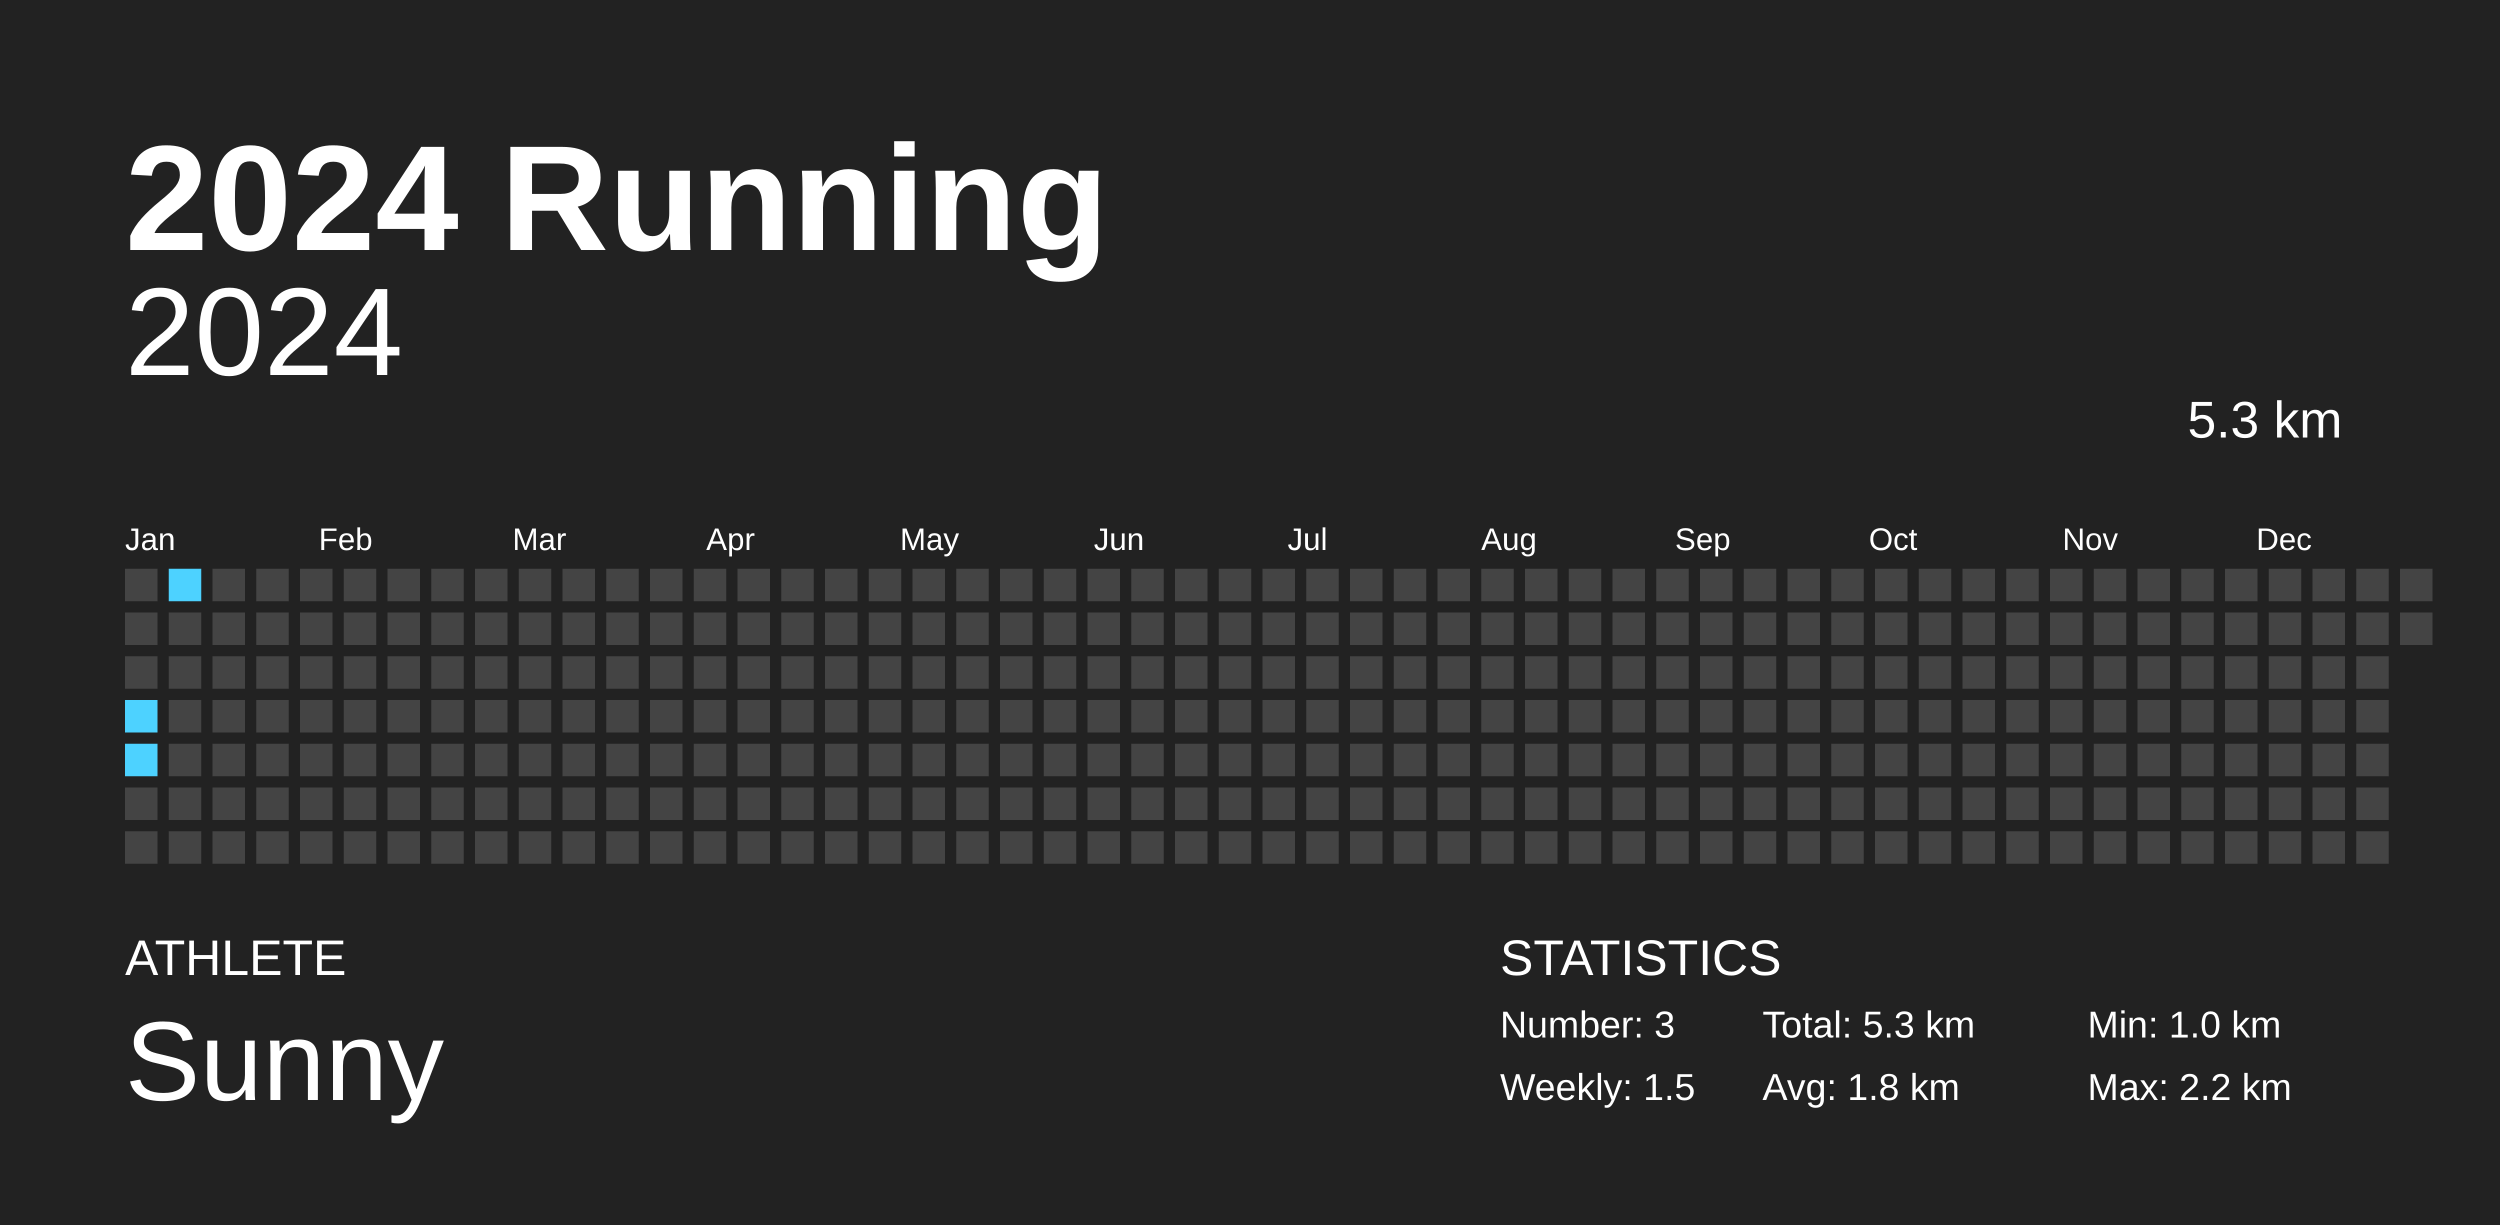
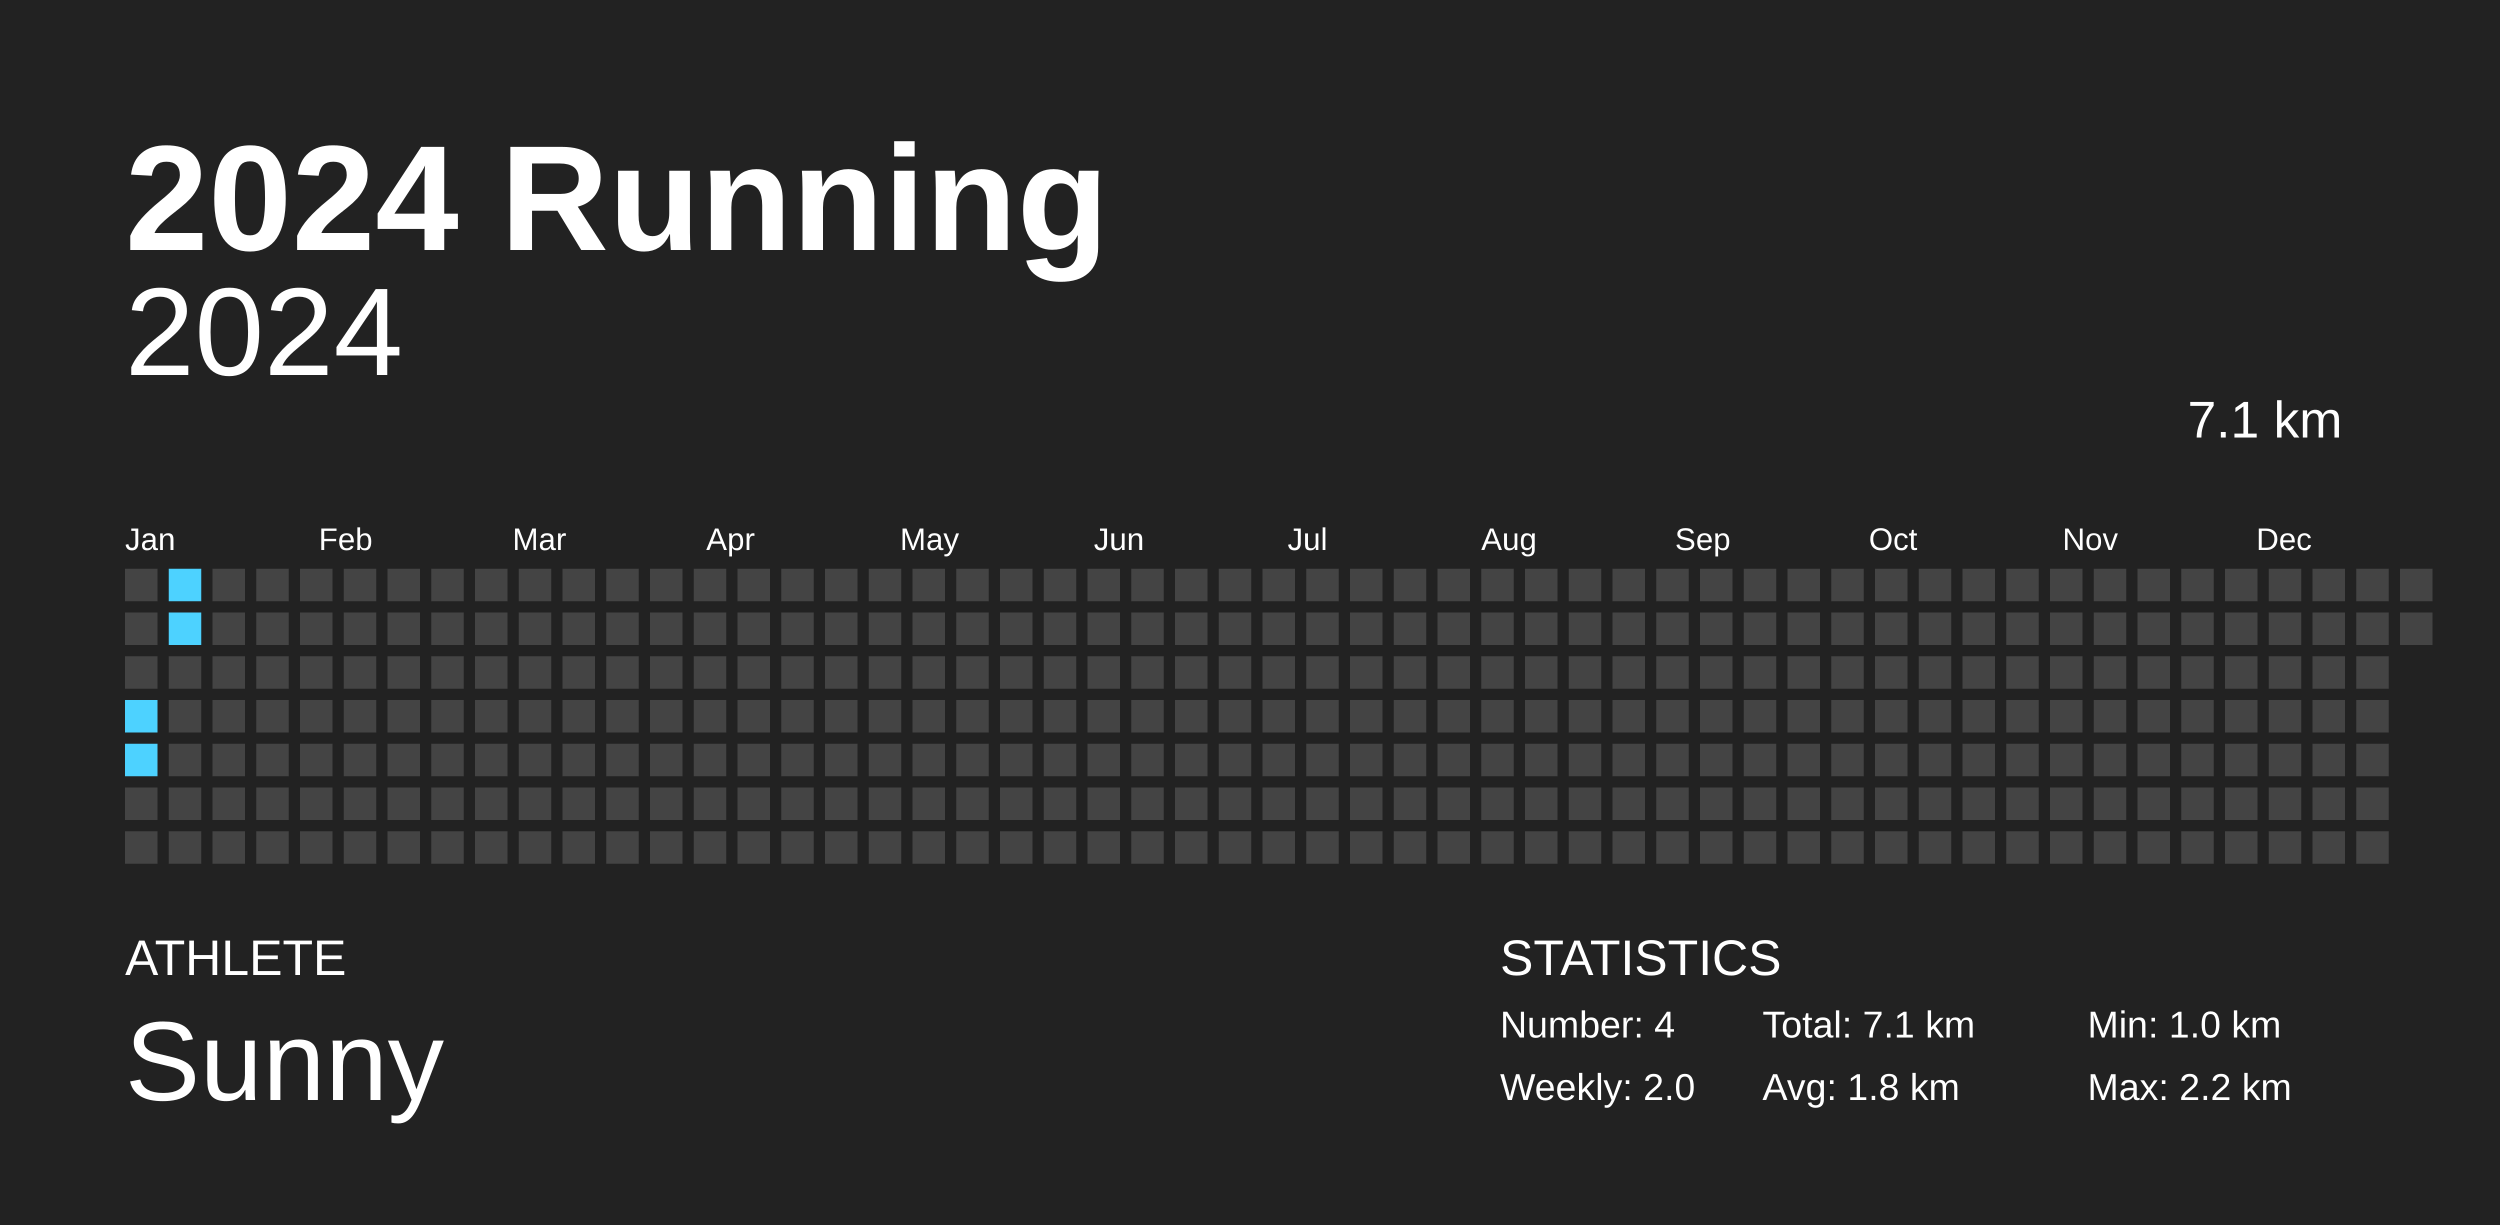
<svg xmlns="http://www.w3.org/2000/svg" baseProfile="full" height="98mm" version="1.1" viewBox="0,0,200,98" width="200mm">
  <defs />
  <rect fill="#222222" height="98" width="200" x="0" y="0" />
  <text fill="#FFFFFF" style="font-size:12px; font-family:Arial; font-weight:bold;" x="10" y="20">2024 Running</text>
  <text fill="#FFFFFF" style="font-size:4px; font-family:Arial" x="10" y="78">ATHLETE</text>
  <text fill="#FFFFFF" style="font-size:9px; font-family:Arial" x="10" y="88">Sunny</text>
  <text fill="#FFFFFF" style="font-size:4px; font-family:Arial" x="120" y="78">STATISTICS</text>
-   <text fill="#FFFFFF" style="font-size:3px; font-family:Arial" x="120" y="83">Number: 3</text>
-   <text fill="#FFFFFF" style="font-size:3px; font-family:Arial" x="120" y="88">Weekly: 1.5</text>
-   <text fill="#FFFFFF" style="font-size:3px; font-family:Arial" x="141" y="83">Total: 5.3 km</text>
+   <text fill="#FFFFFF" style="font-size:3px; font-family:Arial" x="120" y="83">Number: 4</text>
+   <text fill="#FFFFFF" style="font-size:3px; font-family:Arial" x="120" y="88">Weekly: 2.0</text>
+   <text fill="#FFFFFF" style="font-size:3px; font-family:Arial" x="141" y="83">Total: 7.1 km</text>
  <text fill="#FFFFFF" style="font-size:3px; font-family:Arial" x="141" y="88">Avg: 1.8 km</text>
  <text fill="#FFFFFF" style="font-size:3px; font-family:Arial" x="167" y="83">Min: 1.0 km</text>
  <text fill="#FFFFFF" style="font-size:3px; font-family:Arial" x="167" y="88">Max: 2.2 km</text>
  <text alignment-baseline="hanging" fill="#FFFFFF" style="font-size:10.0px; font-family:Arial;" x="10" y="30">2024</text>
-   <text alignment-baseline="hanging" fill="#FFFFFF" style="font-size:4.125px; font-family:Arial;" x="175" y="35">5.3 km</text>
+   <text alignment-baseline="hanging" fill="#FFFFFF" style="font-size:4.125px; font-family:Arial;" x="175" y="35">7.1 km</text>
  <text fill="#FFFFFF" style="font-size:2.5px; font-family:Arial" x="10.0" y="44">Jan</text>
  <text fill="#FFFFFF" style="font-size:2.5px; font-family:Arial" x="25.5" y="44">Feb</text>
  <text fill="#FFFFFF" style="font-size:2.5px; font-family:Arial" x="41.0" y="44">Mar</text>
  <text fill="#FFFFFF" style="font-size:2.5px; font-family:Arial" x="56.5" y="44">Apr</text>
  <text fill="#FFFFFF" style="font-size:2.5px; font-family:Arial" x="72.0" y="44">May</text>
  <text fill="#FFFFFF" style="font-size:2.5px; font-family:Arial" x="87.5" y="44">Jun</text>
  <text fill="#FFFFFF" style="font-size:2.5px; font-family:Arial" x="103.0" y="44">Jul</text>
  <text fill="#FFFFFF" style="font-size:2.5px; font-family:Arial" x="118.5" y="44">Aug</text>
  <text fill="#FFFFFF" style="font-size:2.5px; font-family:Arial" x="134.0" y="44">Sep</text>
  <text fill="#FFFFFF" style="font-size:2.5px; font-family:Arial" x="149.5" y="44">Oct</text>
  <text fill="#FFFFFF" style="font-size:2.5px; font-family:Arial" x="165.0" y="44">Nov</text>
  <text fill="#FFFFFF" style="font-size:2.5px; font-family:Arial" x="180.5" y="44">Dec</text>
  <rect fill="#444444" height="2.6" width="2.6" x="10.0" y="45.5" />
  <rect fill="#444444" height="2.6" width="2.6" x="10.0" y="49.0" />
  <rect fill="#444444" height="2.6" width="2.6" x="10.0" y="52.5" />
  <rect fill="#4dd2ff" height="2.6" width="2.6" x="10.0" y="56.0" />
  <rect fill="#4dd2ff" height="2.6" width="2.6" x="10.0" y="59.5" />
  <rect fill="#444444" height="2.6" width="2.6" x="10.0" y="63.0" />
  <rect fill="#444444" height="2.6" width="2.6" x="10.0" y="66.5" />
  <rect fill="#4dd2ff" height="2.6" width="2.6" x="13.5" y="45.5" />
-   <rect fill="#444444" height="2.6" width="2.6" x="13.5" y="49.0" />
+   <rect fill="#4dd2ff" height="2.6" width="2.6" x="13.5" y="49.0" />
  <rect fill="#444444" height="2.6" width="2.6" x="13.5" y="52.5" />
  <rect fill="#444444" height="2.6" width="2.6" x="13.5" y="56.0" />
  <rect fill="#444444" height="2.6" width="2.6" x="13.5" y="59.5" />
  <rect fill="#444444" height="2.6" width="2.6" x="13.5" y="63.0" />
  <rect fill="#444444" height="2.6" width="2.6" x="13.5" y="66.5" />
  <rect fill="#444444" height="2.6" width="2.6" x="17.0" y="45.5" />
  <rect fill="#444444" height="2.6" width="2.6" x="17.0" y="49.0" />
  <rect fill="#444444" height="2.6" width="2.6" x="17.0" y="52.5" />
  <rect fill="#444444" height="2.6" width="2.6" x="17.0" y="56.0" />
  <rect fill="#444444" height="2.6" width="2.6" x="17.0" y="59.5" />
  <rect fill="#444444" height="2.6" width="2.6" x="17.0" y="63.0" />
  <rect fill="#444444" height="2.6" width="2.6" x="17.0" y="66.5" />
  <rect fill="#444444" height="2.6" width="2.6" x="20.5" y="45.5" />
  <rect fill="#444444" height="2.6" width="2.6" x="20.5" y="49.0" />
  <rect fill="#444444" height="2.6" width="2.6" x="20.5" y="52.5" />
  <rect fill="#444444" height="2.6" width="2.6" x="20.5" y="56.0" />
  <rect fill="#444444" height="2.6" width="2.6" x="20.5" y="59.5" />
  <rect fill="#444444" height="2.6" width="2.6" x="20.5" y="63.0" />
  <rect fill="#444444" height="2.6" width="2.6" x="20.5" y="66.5" />
  <rect fill="#444444" height="2.6" width="2.6" x="24.0" y="45.5" />
  <rect fill="#444444" height="2.6" width="2.6" x="24.0" y="49.0" />
  <rect fill="#444444" height="2.6" width="2.6" x="24.0" y="52.5" />
  <rect fill="#444444" height="2.6" width="2.6" x="24.0" y="56.0" />
  <rect fill="#444444" height="2.6" width="2.6" x="24.0" y="59.5" />
  <rect fill="#444444" height="2.6" width="2.6" x="24.0" y="63.0" />
  <rect fill="#444444" height="2.6" width="2.6" x="24.0" y="66.5" />
  <rect fill="#444444" height="2.6" width="2.6" x="27.5" y="45.5" />
  <rect fill="#444444" height="2.6" width="2.6" x="27.5" y="49.0" />
  <rect fill="#444444" height="2.6" width="2.6" x="27.5" y="52.5" />
  <rect fill="#444444" height="2.6" width="2.6" x="27.5" y="56.0" />
  <rect fill="#444444" height="2.6" width="2.6" x="27.5" y="59.5" />
  <rect fill="#444444" height="2.6" width="2.6" x="27.5" y="63.0" />
  <rect fill="#444444" height="2.6" width="2.6" x="27.5" y="66.5" />
  <rect fill="#444444" height="2.6" width="2.6" x="31.0" y="45.5" />
  <rect fill="#444444" height="2.6" width="2.6" x="31.0" y="49.0" />
  <rect fill="#444444" height="2.6" width="2.6" x="31.0" y="52.5" />
  <rect fill="#444444" height="2.6" width="2.6" x="31.0" y="56.0" />
  <rect fill="#444444" height="2.6" width="2.6" x="31.0" y="59.5" />
  <rect fill="#444444" height="2.6" width="2.6" x="31.0" y="63.0" />
  <rect fill="#444444" height="2.6" width="2.6" x="31.0" y="66.5" />
  <rect fill="#444444" height="2.6" width="2.6" x="34.5" y="45.5" />
  <rect fill="#444444" height="2.6" width="2.6" x="34.5" y="49.0" />
  <rect fill="#444444" height="2.6" width="2.6" x="34.5" y="52.5" />
  <rect fill="#444444" height="2.6" width="2.6" x="34.5" y="56.0" />
  <rect fill="#444444" height="2.6" width="2.6" x="34.5" y="59.5" />
  <rect fill="#444444" height="2.6" width="2.6" x="34.5" y="63.0" />
  <rect fill="#444444" height="2.6" width="2.6" x="34.5" y="66.5" />
  <rect fill="#444444" height="2.6" width="2.6" x="38.0" y="45.5" />
  <rect fill="#444444" height="2.6" width="2.6" x="38.0" y="49.0" />
  <rect fill="#444444" height="2.6" width="2.6" x="38.0" y="52.5" />
  <rect fill="#444444" height="2.6" width="2.6" x="38.0" y="56.0" />
  <rect fill="#444444" height="2.6" width="2.6" x="38.0" y="59.5" />
  <rect fill="#444444" height="2.6" width="2.6" x="38.0" y="63.0" />
  <rect fill="#444444" height="2.6" width="2.6" x="38.0" y="66.5" />
  <rect fill="#444444" height="2.6" width="2.6" x="41.5" y="45.5" />
  <rect fill="#444444" height="2.6" width="2.6" x="41.5" y="49.0" />
  <rect fill="#444444" height="2.6" width="2.6" x="41.5" y="52.5" />
  <rect fill="#444444" height="2.6" width="2.6" x="41.5" y="56.0" />
  <rect fill="#444444" height="2.6" width="2.6" x="41.5" y="59.5" />
  <rect fill="#444444" height="2.6" width="2.6" x="41.5" y="63.0" />
  <rect fill="#444444" height="2.6" width="2.6" x="41.5" y="66.5" />
  <rect fill="#444444" height="2.6" width="2.6" x="45.0" y="45.5" />
  <rect fill="#444444" height="2.6" width="2.6" x="45.0" y="49.0" />
  <rect fill="#444444" height="2.6" width="2.6" x="45.0" y="52.5" />
  <rect fill="#444444" height="2.6" width="2.6" x="45.0" y="56.0" />
  <rect fill="#444444" height="2.6" width="2.6" x="45.0" y="59.5" />
  <rect fill="#444444" height="2.6" width="2.6" x="45.0" y="63.0" />
  <rect fill="#444444" height="2.6" width="2.6" x="45.0" y="66.5" />
  <rect fill="#444444" height="2.6" width="2.6" x="48.5" y="45.5" />
  <rect fill="#444444" height="2.6" width="2.6" x="48.5" y="49.0" />
  <rect fill="#444444" height="2.6" width="2.6" x="48.5" y="52.5" />
  <rect fill="#444444" height="2.6" width="2.6" x="48.5" y="56.0" />
  <rect fill="#444444" height="2.6" width="2.6" x="48.5" y="59.5" />
  <rect fill="#444444" height="2.6" width="2.6" x="48.5" y="63.0" />
  <rect fill="#444444" height="2.6" width="2.6" x="48.5" y="66.5" />
  <rect fill="#444444" height="2.6" width="2.6" x="52.0" y="45.5" />
  <rect fill="#444444" height="2.6" width="2.6" x="52.0" y="49.0" />
  <rect fill="#444444" height="2.6" width="2.6" x="52.0" y="52.5" />
  <rect fill="#444444" height="2.6" width="2.6" x="52.0" y="56.0" />
  <rect fill="#444444" height="2.6" width="2.6" x="52.0" y="59.5" />
  <rect fill="#444444" height="2.6" width="2.6" x="52.0" y="63.0" />
  <rect fill="#444444" height="2.6" width="2.6" x="52.0" y="66.5" />
  <rect fill="#444444" height="2.6" width="2.6" x="55.5" y="45.5" />
  <rect fill="#444444" height="2.6" width="2.6" x="55.5" y="49.0" />
  <rect fill="#444444" height="2.6" width="2.6" x="55.5" y="52.5" />
  <rect fill="#444444" height="2.6" width="2.6" x="55.5" y="56.0" />
  <rect fill="#444444" height="2.6" width="2.6" x="55.5" y="59.5" />
  <rect fill="#444444" height="2.6" width="2.6" x="55.5" y="63.0" />
  <rect fill="#444444" height="2.6" width="2.6" x="55.5" y="66.5" />
  <rect fill="#444444" height="2.6" width="2.6" x="59.0" y="45.5" />
  <rect fill="#444444" height="2.6" width="2.6" x="59.0" y="49.0" />
  <rect fill="#444444" height="2.6" width="2.6" x="59.0" y="52.5" />
  <rect fill="#444444" height="2.6" width="2.6" x="59.0" y="56.0" />
  <rect fill="#444444" height="2.6" width="2.6" x="59.0" y="59.5" />
  <rect fill="#444444" height="2.6" width="2.6" x="59.0" y="63.0" />
  <rect fill="#444444" height="2.6" width="2.6" x="59.0" y="66.5" />
  <rect fill="#444444" height="2.6" width="2.6" x="62.5" y="45.5" />
  <rect fill="#444444" height="2.6" width="2.6" x="62.5" y="49.0" />
  <rect fill="#444444" height="2.6" width="2.6" x="62.5" y="52.5" />
  <rect fill="#444444" height="2.6" width="2.6" x="62.5" y="56.0" />
  <rect fill="#444444" height="2.6" width="2.6" x="62.5" y="59.5" />
  <rect fill="#444444" height="2.6" width="2.6" x="62.5" y="63.0" />
  <rect fill="#444444" height="2.6" width="2.6" x="62.5" y="66.5" />
  <rect fill="#444444" height="2.6" width="2.6" x="66.0" y="45.5" />
  <rect fill="#444444" height="2.6" width="2.6" x="66.0" y="49.0" />
  <rect fill="#444444" height="2.6" width="2.6" x="66.0" y="52.5" />
  <rect fill="#444444" height="2.6" width="2.6" x="66.0" y="56.0" />
  <rect fill="#444444" height="2.6" width="2.6" x="66.0" y="59.5" />
  <rect fill="#444444" height="2.6" width="2.6" x="66.0" y="63.0" />
  <rect fill="#444444" height="2.6" width="2.6" x="66.0" y="66.5" />
  <rect fill="#444444" height="2.6" width="2.6" x="69.5" y="45.5" />
  <rect fill="#444444" height="2.6" width="2.6" x="69.5" y="49.0" />
  <rect fill="#444444" height="2.6" width="2.6" x="69.5" y="52.5" />
  <rect fill="#444444" height="2.6" width="2.6" x="69.5" y="56.0" />
  <rect fill="#444444" height="2.6" width="2.6" x="69.5" y="59.5" />
  <rect fill="#444444" height="2.6" width="2.6" x="69.5" y="63.0" />
  <rect fill="#444444" height="2.6" width="2.6" x="69.5" y="66.5" />
  <rect fill="#444444" height="2.6" width="2.6" x="73.0" y="45.5" />
  <rect fill="#444444" height="2.6" width="2.6" x="73.0" y="49.0" />
  <rect fill="#444444" height="2.6" width="2.6" x="73.0" y="52.5" />
  <rect fill="#444444" height="2.6" width="2.6" x="73.0" y="56.0" />
  <rect fill="#444444" height="2.6" width="2.6" x="73.0" y="59.5" />
  <rect fill="#444444" height="2.6" width="2.6" x="73.0" y="63.0" />
  <rect fill="#444444" height="2.6" width="2.6" x="73.0" y="66.5" />
  <rect fill="#444444" height="2.6" width="2.6" x="76.5" y="45.5" />
  <rect fill="#444444" height="2.6" width="2.6" x="76.5" y="49.0" />
  <rect fill="#444444" height="2.6" width="2.6" x="76.5" y="52.5" />
  <rect fill="#444444" height="2.6" width="2.6" x="76.5" y="56.0" />
  <rect fill="#444444" height="2.6" width="2.6" x="76.5" y="59.5" />
  <rect fill="#444444" height="2.6" width="2.6" x="76.5" y="63.0" />
  <rect fill="#444444" height="2.6" width="2.6" x="76.5" y="66.5" />
  <rect fill="#444444" height="2.6" width="2.6" x="80.0" y="45.5" />
  <rect fill="#444444" height="2.6" width="2.6" x="80.0" y="49.0" />
  <rect fill="#444444" height="2.6" width="2.6" x="80.0" y="52.5" />
  <rect fill="#444444" height="2.6" width="2.6" x="80.0" y="56.0" />
  <rect fill="#444444" height="2.6" width="2.6" x="80.0" y="59.5" />
  <rect fill="#444444" height="2.6" width="2.6" x="80.0" y="63.0" />
  <rect fill="#444444" height="2.6" width="2.6" x="80.0" y="66.5" />
  <rect fill="#444444" height="2.6" width="2.6" x="83.5" y="45.5" />
  <rect fill="#444444" height="2.6" width="2.6" x="83.5" y="49.0" />
  <rect fill="#444444" height="2.6" width="2.6" x="83.5" y="52.5" />
  <rect fill="#444444" height="2.6" width="2.6" x="83.5" y="56.0" />
  <rect fill="#444444" height="2.6" width="2.6" x="83.5" y="59.5" />
  <rect fill="#444444" height="2.6" width="2.6" x="83.5" y="63.0" />
  <rect fill="#444444" height="2.6" width="2.6" x="83.5" y="66.5" />
  <rect fill="#444444" height="2.6" width="2.6" x="87.0" y="45.5" />
  <rect fill="#444444" height="2.6" width="2.6" x="87.0" y="49.0" />
  <rect fill="#444444" height="2.6" width="2.6" x="87.0" y="52.5" />
  <rect fill="#444444" height="2.6" width="2.6" x="87.0" y="56.0" />
  <rect fill="#444444" height="2.6" width="2.6" x="87.0" y="59.5" />
  <rect fill="#444444" height="2.6" width="2.6" x="87.0" y="63.0" />
  <rect fill="#444444" height="2.6" width="2.6" x="87.0" y="66.5" />
  <rect fill="#444444" height="2.6" width="2.6" x="90.5" y="45.5" />
  <rect fill="#444444" height="2.6" width="2.6" x="90.5" y="49.0" />
  <rect fill="#444444" height="2.6" width="2.6" x="90.5" y="52.5" />
  <rect fill="#444444" height="2.6" width="2.6" x="90.5" y="56.0" />
  <rect fill="#444444" height="2.6" width="2.6" x="90.5" y="59.5" />
  <rect fill="#444444" height="2.6" width="2.6" x="90.5" y="63.0" />
  <rect fill="#444444" height="2.6" width="2.6" x="90.5" y="66.5" />
  <rect fill="#444444" height="2.6" width="2.6" x="94.0" y="45.5" />
  <rect fill="#444444" height="2.6" width="2.6" x="94.0" y="49.0" />
  <rect fill="#444444" height="2.6" width="2.6" x="94.0" y="52.5" />
  <rect fill="#444444" height="2.6" width="2.6" x="94.0" y="56.0" />
  <rect fill="#444444" height="2.6" width="2.6" x="94.0" y="59.5" />
  <rect fill="#444444" height="2.6" width="2.6" x="94.0" y="63.0" />
  <rect fill="#444444" height="2.6" width="2.6" x="94.0" y="66.5" />
  <rect fill="#444444" height="2.6" width="2.6" x="97.5" y="45.5" />
  <rect fill="#444444" height="2.6" width="2.6" x="97.5" y="49.0" />
  <rect fill="#444444" height="2.6" width="2.6" x="97.5" y="52.5" />
  <rect fill="#444444" height="2.6" width="2.6" x="97.5" y="56.0" />
  <rect fill="#444444" height="2.6" width="2.6" x="97.5" y="59.5" />
  <rect fill="#444444" height="2.6" width="2.6" x="97.5" y="63.0" />
  <rect fill="#444444" height="2.6" width="2.6" x="97.5" y="66.5" />
  <rect fill="#444444" height="2.6" width="2.6" x="101.0" y="45.5" />
  <rect fill="#444444" height="2.6" width="2.6" x="101.0" y="49.0" />
  <rect fill="#444444" height="2.6" width="2.6" x="101.0" y="52.5" />
  <rect fill="#444444" height="2.6" width="2.6" x="101.0" y="56.0" />
  <rect fill="#444444" height="2.6" width="2.6" x="101.0" y="59.5" />
  <rect fill="#444444" height="2.6" width="2.6" x="101.0" y="63.0" />
  <rect fill="#444444" height="2.6" width="2.6" x="101.0" y="66.5" />
  <rect fill="#444444" height="2.6" width="2.6" x="104.5" y="45.5" />
  <rect fill="#444444" height="2.6" width="2.6" x="104.5" y="49.0" />
  <rect fill="#444444" height="2.6" width="2.6" x="104.5" y="52.5" />
  <rect fill="#444444" height="2.6" width="2.6" x="104.5" y="56.0" />
  <rect fill="#444444" height="2.6" width="2.6" x="104.5" y="59.5" />
  <rect fill="#444444" height="2.6" width="2.6" x="104.5" y="63.0" />
  <rect fill="#444444" height="2.6" width="2.6" x="104.5" y="66.5" />
  <rect fill="#444444" height="2.6" width="2.6" x="108.0" y="45.5" />
  <rect fill="#444444" height="2.6" width="2.6" x="108.0" y="49.0" />
  <rect fill="#444444" height="2.6" width="2.6" x="108.0" y="52.5" />
  <rect fill="#444444" height="2.6" width="2.6" x="108.0" y="56.0" />
  <rect fill="#444444" height="2.6" width="2.6" x="108.0" y="59.5" />
  <rect fill="#444444" height="2.6" width="2.6" x="108.0" y="63.0" />
  <rect fill="#444444" height="2.6" width="2.6" x="108.0" y="66.5" />
  <rect fill="#444444" height="2.6" width="2.6" x="111.5" y="45.5" />
  <rect fill="#444444" height="2.6" width="2.6" x="111.5" y="49.0" />
  <rect fill="#444444" height="2.6" width="2.6" x="111.5" y="52.5" />
  <rect fill="#444444" height="2.6" width="2.6" x="111.5" y="56.0" />
  <rect fill="#444444" height="2.6" width="2.6" x="111.5" y="59.5" />
  <rect fill="#444444" height="2.6" width="2.6" x="111.5" y="63.0" />
  <rect fill="#444444" height="2.6" width="2.6" x="111.5" y="66.5" />
  <rect fill="#444444" height="2.6" width="2.6" x="115.0" y="45.5" />
  <rect fill="#444444" height="2.6" width="2.6" x="115.0" y="49.0" />
  <rect fill="#444444" height="2.6" width="2.6" x="115.0" y="52.5" />
  <rect fill="#444444" height="2.6" width="2.6" x="115.0" y="56.0" />
  <rect fill="#444444" height="2.6" width="2.6" x="115.0" y="59.5" />
  <rect fill="#444444" height="2.6" width="2.6" x="115.0" y="63.0" />
  <rect fill="#444444" height="2.6" width="2.6" x="115.0" y="66.5" />
  <rect fill="#444444" height="2.6" width="2.6" x="118.5" y="45.5" />
  <rect fill="#444444" height="2.6" width="2.6" x="118.5" y="49.0" />
  <rect fill="#444444" height="2.6" width="2.6" x="118.5" y="52.5" />
  <rect fill="#444444" height="2.6" width="2.6" x="118.5" y="56.0" />
  <rect fill="#444444" height="2.6" width="2.6" x="118.5" y="59.5" />
  <rect fill="#444444" height="2.6" width="2.6" x="118.5" y="63.0" />
  <rect fill="#444444" height="2.6" width="2.6" x="118.5" y="66.5" />
  <rect fill="#444444" height="2.6" width="2.6" x="122.0" y="45.5" />
  <rect fill="#444444" height="2.6" width="2.6" x="122.0" y="49.0" />
  <rect fill="#444444" height="2.6" width="2.6" x="122.0" y="52.5" />
  <rect fill="#444444" height="2.6" width="2.6" x="122.0" y="56.0" />
  <rect fill="#444444" height="2.6" width="2.6" x="122.0" y="59.5" />
  <rect fill="#444444" height="2.6" width="2.6" x="122.0" y="63.0" />
  <rect fill="#444444" height="2.6" width="2.6" x="122.0" y="66.5" />
  <rect fill="#444444" height="2.6" width="2.6" x="125.5" y="45.5" />
  <rect fill="#444444" height="2.6" width="2.6" x="125.5" y="49.0" />
  <rect fill="#444444" height="2.6" width="2.6" x="125.5" y="52.5" />
  <rect fill="#444444" height="2.6" width="2.6" x="125.5" y="56.0" />
  <rect fill="#444444" height="2.6" width="2.6" x="125.5" y="59.5" />
  <rect fill="#444444" height="2.6" width="2.6" x="125.5" y="63.0" />
  <rect fill="#444444" height="2.6" width="2.6" x="125.5" y="66.5" />
  <rect fill="#444444" height="2.6" width="2.6" x="129.0" y="45.5" />
  <rect fill="#444444" height="2.6" width="2.6" x="129.0" y="49.0" />
  <rect fill="#444444" height="2.6" width="2.6" x="129.0" y="52.5" />
  <rect fill="#444444" height="2.6" width="2.6" x="129.0" y="56.0" />
  <rect fill="#444444" height="2.6" width="2.6" x="129.0" y="59.5" />
  <rect fill="#444444" height="2.6" width="2.6" x="129.0" y="63.0" />
  <rect fill="#444444" height="2.6" width="2.6" x="129.0" y="66.5" />
  <rect fill="#444444" height="2.6" width="2.6" x="132.5" y="45.5" />
  <rect fill="#444444" height="2.6" width="2.6" x="132.5" y="49.0" />
  <rect fill="#444444" height="2.6" width="2.6" x="132.5" y="52.5" />
  <rect fill="#444444" height="2.6" width="2.6" x="132.5" y="56.0" />
  <rect fill="#444444" height="2.6" width="2.6" x="132.5" y="59.5" />
  <rect fill="#444444" height="2.6" width="2.6" x="132.5" y="63.0" />
  <rect fill="#444444" height="2.6" width="2.6" x="132.5" y="66.5" />
  <rect fill="#444444" height="2.6" width="2.6" x="136.0" y="45.5" />
  <rect fill="#444444" height="2.6" width="2.6" x="136.0" y="49.0" />
  <rect fill="#444444" height="2.6" width="2.6" x="136.0" y="52.5" />
  <rect fill="#444444" height="2.6" width="2.6" x="136.0" y="56.0" />
  <rect fill="#444444" height="2.6" width="2.6" x="136.0" y="59.5" />
  <rect fill="#444444" height="2.6" width="2.6" x="136.0" y="63.0" />
  <rect fill="#444444" height="2.6" width="2.6" x="136.0" y="66.5" />
  <rect fill="#444444" height="2.6" width="2.6" x="139.5" y="45.5" />
  <rect fill="#444444" height="2.6" width="2.6" x="139.5" y="49.0" />
  <rect fill="#444444" height="2.6" width="2.6" x="139.5" y="52.5" />
  <rect fill="#444444" height="2.6" width="2.6" x="139.5" y="56.0" />
  <rect fill="#444444" height="2.6" width="2.6" x="139.5" y="59.5" />
  <rect fill="#444444" height="2.6" width="2.6" x="139.5" y="63.0" />
  <rect fill="#444444" height="2.6" width="2.6" x="139.5" y="66.5" />
  <rect fill="#444444" height="2.6" width="2.6" x="143.0" y="45.5" />
  <rect fill="#444444" height="2.6" width="2.6" x="143.0" y="49.0" />
  <rect fill="#444444" height="2.6" width="2.6" x="143.0" y="52.5" />
  <rect fill="#444444" height="2.6" width="2.6" x="143.0" y="56.0" />
  <rect fill="#444444" height="2.6" width="2.6" x="143.0" y="59.5" />
  <rect fill="#444444" height="2.6" width="2.6" x="143.0" y="63.0" />
  <rect fill="#444444" height="2.6" width="2.6" x="143.0" y="66.5" />
  <rect fill="#444444" height="2.6" width="2.6" x="146.5" y="45.5" />
  <rect fill="#444444" height="2.6" width="2.6" x="146.5" y="49.0" />
  <rect fill="#444444" height="2.6" width="2.6" x="146.5" y="52.5" />
  <rect fill="#444444" height="2.6" width="2.6" x="146.5" y="56.0" />
  <rect fill="#444444" height="2.6" width="2.6" x="146.5" y="59.5" />
  <rect fill="#444444" height="2.6" width="2.6" x="146.5" y="63.0" />
  <rect fill="#444444" height="2.6" width="2.6" x="146.5" y="66.5" />
  <rect fill="#444444" height="2.6" width="2.6" x="150.0" y="45.5" />
  <rect fill="#444444" height="2.6" width="2.6" x="150.0" y="49.0" />
  <rect fill="#444444" height="2.6" width="2.6" x="150.0" y="52.5" />
  <rect fill="#444444" height="2.6" width="2.6" x="150.0" y="56.0" />
  <rect fill="#444444" height="2.6" width="2.6" x="150.0" y="59.5" />
  <rect fill="#444444" height="2.6" width="2.6" x="150.0" y="63.0" />
  <rect fill="#444444" height="2.6" width="2.6" x="150.0" y="66.5" />
  <rect fill="#444444" height="2.6" width="2.6" x="153.5" y="45.5" />
  <rect fill="#444444" height="2.6" width="2.6" x="153.5" y="49.0" />
  <rect fill="#444444" height="2.6" width="2.6" x="153.5" y="52.5" />
  <rect fill="#444444" height="2.6" width="2.6" x="153.5" y="56.0" />
  <rect fill="#444444" height="2.6" width="2.6" x="153.5" y="59.5" />
  <rect fill="#444444" height="2.6" width="2.6" x="153.5" y="63.0" />
  <rect fill="#444444" height="2.6" width="2.6" x="153.5" y="66.5" />
  <rect fill="#444444" height="2.6" width="2.6" x="157.0" y="45.5" />
  <rect fill="#444444" height="2.6" width="2.6" x="157.0" y="49.0" />
  <rect fill="#444444" height="2.6" width="2.6" x="157.0" y="52.5" />
  <rect fill="#444444" height="2.6" width="2.6" x="157.0" y="56.0" />
  <rect fill="#444444" height="2.6" width="2.6" x="157.0" y="59.5" />
  <rect fill="#444444" height="2.6" width="2.6" x="157.0" y="63.0" />
  <rect fill="#444444" height="2.6" width="2.6" x="157.0" y="66.5" />
  <rect fill="#444444" height="2.6" width="2.6" x="160.5" y="45.5" />
  <rect fill="#444444" height="2.6" width="2.6" x="160.5" y="49.0" />
  <rect fill="#444444" height="2.6" width="2.6" x="160.5" y="52.5" />
  <rect fill="#444444" height="2.6" width="2.6" x="160.5" y="56.0" />
  <rect fill="#444444" height="2.6" width="2.6" x="160.5" y="59.5" />
  <rect fill="#444444" height="2.6" width="2.6" x="160.5" y="63.0" />
  <rect fill="#444444" height="2.6" width="2.6" x="160.5" y="66.5" />
  <rect fill="#444444" height="2.6" width="2.6" x="164.0" y="45.5" />
  <rect fill="#444444" height="2.6" width="2.6" x="164.0" y="49.0" />
  <rect fill="#444444" height="2.6" width="2.6" x="164.0" y="52.5" />
  <rect fill="#444444" height="2.6" width="2.6" x="164.0" y="56.0" />
  <rect fill="#444444" height="2.6" width="2.6" x="164.0" y="59.5" />
  <rect fill="#444444" height="2.6" width="2.6" x="164.0" y="63.0" />
  <rect fill="#444444" height="2.6" width="2.6" x="164.0" y="66.5" />
  <rect fill="#444444" height="2.6" width="2.6" x="167.5" y="45.5" />
  <rect fill="#444444" height="2.6" width="2.6" x="167.5" y="49.0" />
  <rect fill="#444444" height="2.6" width="2.6" x="167.5" y="52.5" />
  <rect fill="#444444" height="2.6" width="2.6" x="167.5" y="56.0" />
  <rect fill="#444444" height="2.6" width="2.6" x="167.5" y="59.5" />
  <rect fill="#444444" height="2.6" width="2.6" x="167.5" y="63.0" />
  <rect fill="#444444" height="2.6" width="2.6" x="167.5" y="66.5" />
  <rect fill="#444444" height="2.6" width="2.6" x="171.0" y="45.5" />
  <rect fill="#444444" height="2.6" width="2.6" x="171.0" y="49.0" />
  <rect fill="#444444" height="2.6" width="2.6" x="171.0" y="52.5" />
  <rect fill="#444444" height="2.6" width="2.6" x="171.0" y="56.0" />
  <rect fill="#444444" height="2.6" width="2.6" x="171.0" y="59.5" />
  <rect fill="#444444" height="2.6" width="2.6" x="171.0" y="63.0" />
  <rect fill="#444444" height="2.6" width="2.6" x="171.0" y="66.5" />
  <rect fill="#444444" height="2.6" width="2.6" x="174.5" y="45.5" />
  <rect fill="#444444" height="2.6" width="2.6" x="174.5" y="49.0" />
  <rect fill="#444444" height="2.6" width="2.6" x="174.5" y="52.5" />
  <rect fill="#444444" height="2.6" width="2.6" x="174.5" y="56.0" />
  <rect fill="#444444" height="2.6" width="2.6" x="174.5" y="59.5" />
  <rect fill="#444444" height="2.6" width="2.6" x="174.5" y="63.0" />
  <rect fill="#444444" height="2.6" width="2.6" x="174.5" y="66.5" />
  <rect fill="#444444" height="2.6" width="2.6" x="178.0" y="45.5" />
  <rect fill="#444444" height="2.6" width="2.6" x="178.0" y="49.0" />
  <rect fill="#444444" height="2.6" width="2.6" x="178.0" y="52.5" />
  <rect fill="#444444" height="2.6" width="2.6" x="178.0" y="56.0" />
  <rect fill="#444444" height="2.6" width="2.6" x="178.0" y="59.5" />
  <rect fill="#444444" height="2.6" width="2.6" x="178.0" y="63.0" />
  <rect fill="#444444" height="2.6" width="2.6" x="178.0" y="66.5" />
  <rect fill="#444444" height="2.6" width="2.6" x="181.5" y="45.5" />
  <rect fill="#444444" height="2.6" width="2.6" x="181.5" y="49.0" />
  <rect fill="#444444" height="2.6" width="2.6" x="181.5" y="52.5" />
  <rect fill="#444444" height="2.6" width="2.6" x="181.5" y="56.0" />
  <rect fill="#444444" height="2.6" width="2.6" x="181.5" y="59.5" />
  <rect fill="#444444" height="2.6" width="2.6" x="181.5" y="63.0" />
  <rect fill="#444444" height="2.6" width="2.6" x="181.5" y="66.5" />
  <rect fill="#444444" height="2.6" width="2.6" x="185.0" y="45.5" />
  <rect fill="#444444" height="2.6" width="2.6" x="185.0" y="49.0" />
  <rect fill="#444444" height="2.6" width="2.6" x="185.0" y="52.5" />
  <rect fill="#444444" height="2.6" width="2.6" x="185.0" y="56.0" />
  <rect fill="#444444" height="2.6" width="2.6" x="185.0" y="59.5" />
  <rect fill="#444444" height="2.6" width="2.6" x="185.0" y="63.0" />
  <rect fill="#444444" height="2.6" width="2.6" x="185.0" y="66.5" />
  <rect fill="#444444" height="2.6" width="2.6" x="188.5" y="45.5" />
  <rect fill="#444444" height="2.6" width="2.6" x="188.5" y="49.0" />
  <rect fill="#444444" height="2.6" width="2.6" x="188.5" y="52.5" />
  <rect fill="#444444" height="2.6" width="2.6" x="188.5" y="56.0" />
  <rect fill="#444444" height="2.6" width="2.6" x="188.5" y="59.5" />
  <rect fill="#444444" height="2.6" width="2.6" x="188.5" y="63.0" />
  <rect fill="#444444" height="2.6" width="2.6" x="188.5" y="66.5" />
  <rect fill="#444444" height="2.6" width="2.6" x="192.0" y="45.5" />
  <rect fill="#444444" height="2.6" width="2.6" x="192.0" y="49.0" />
</svg>
